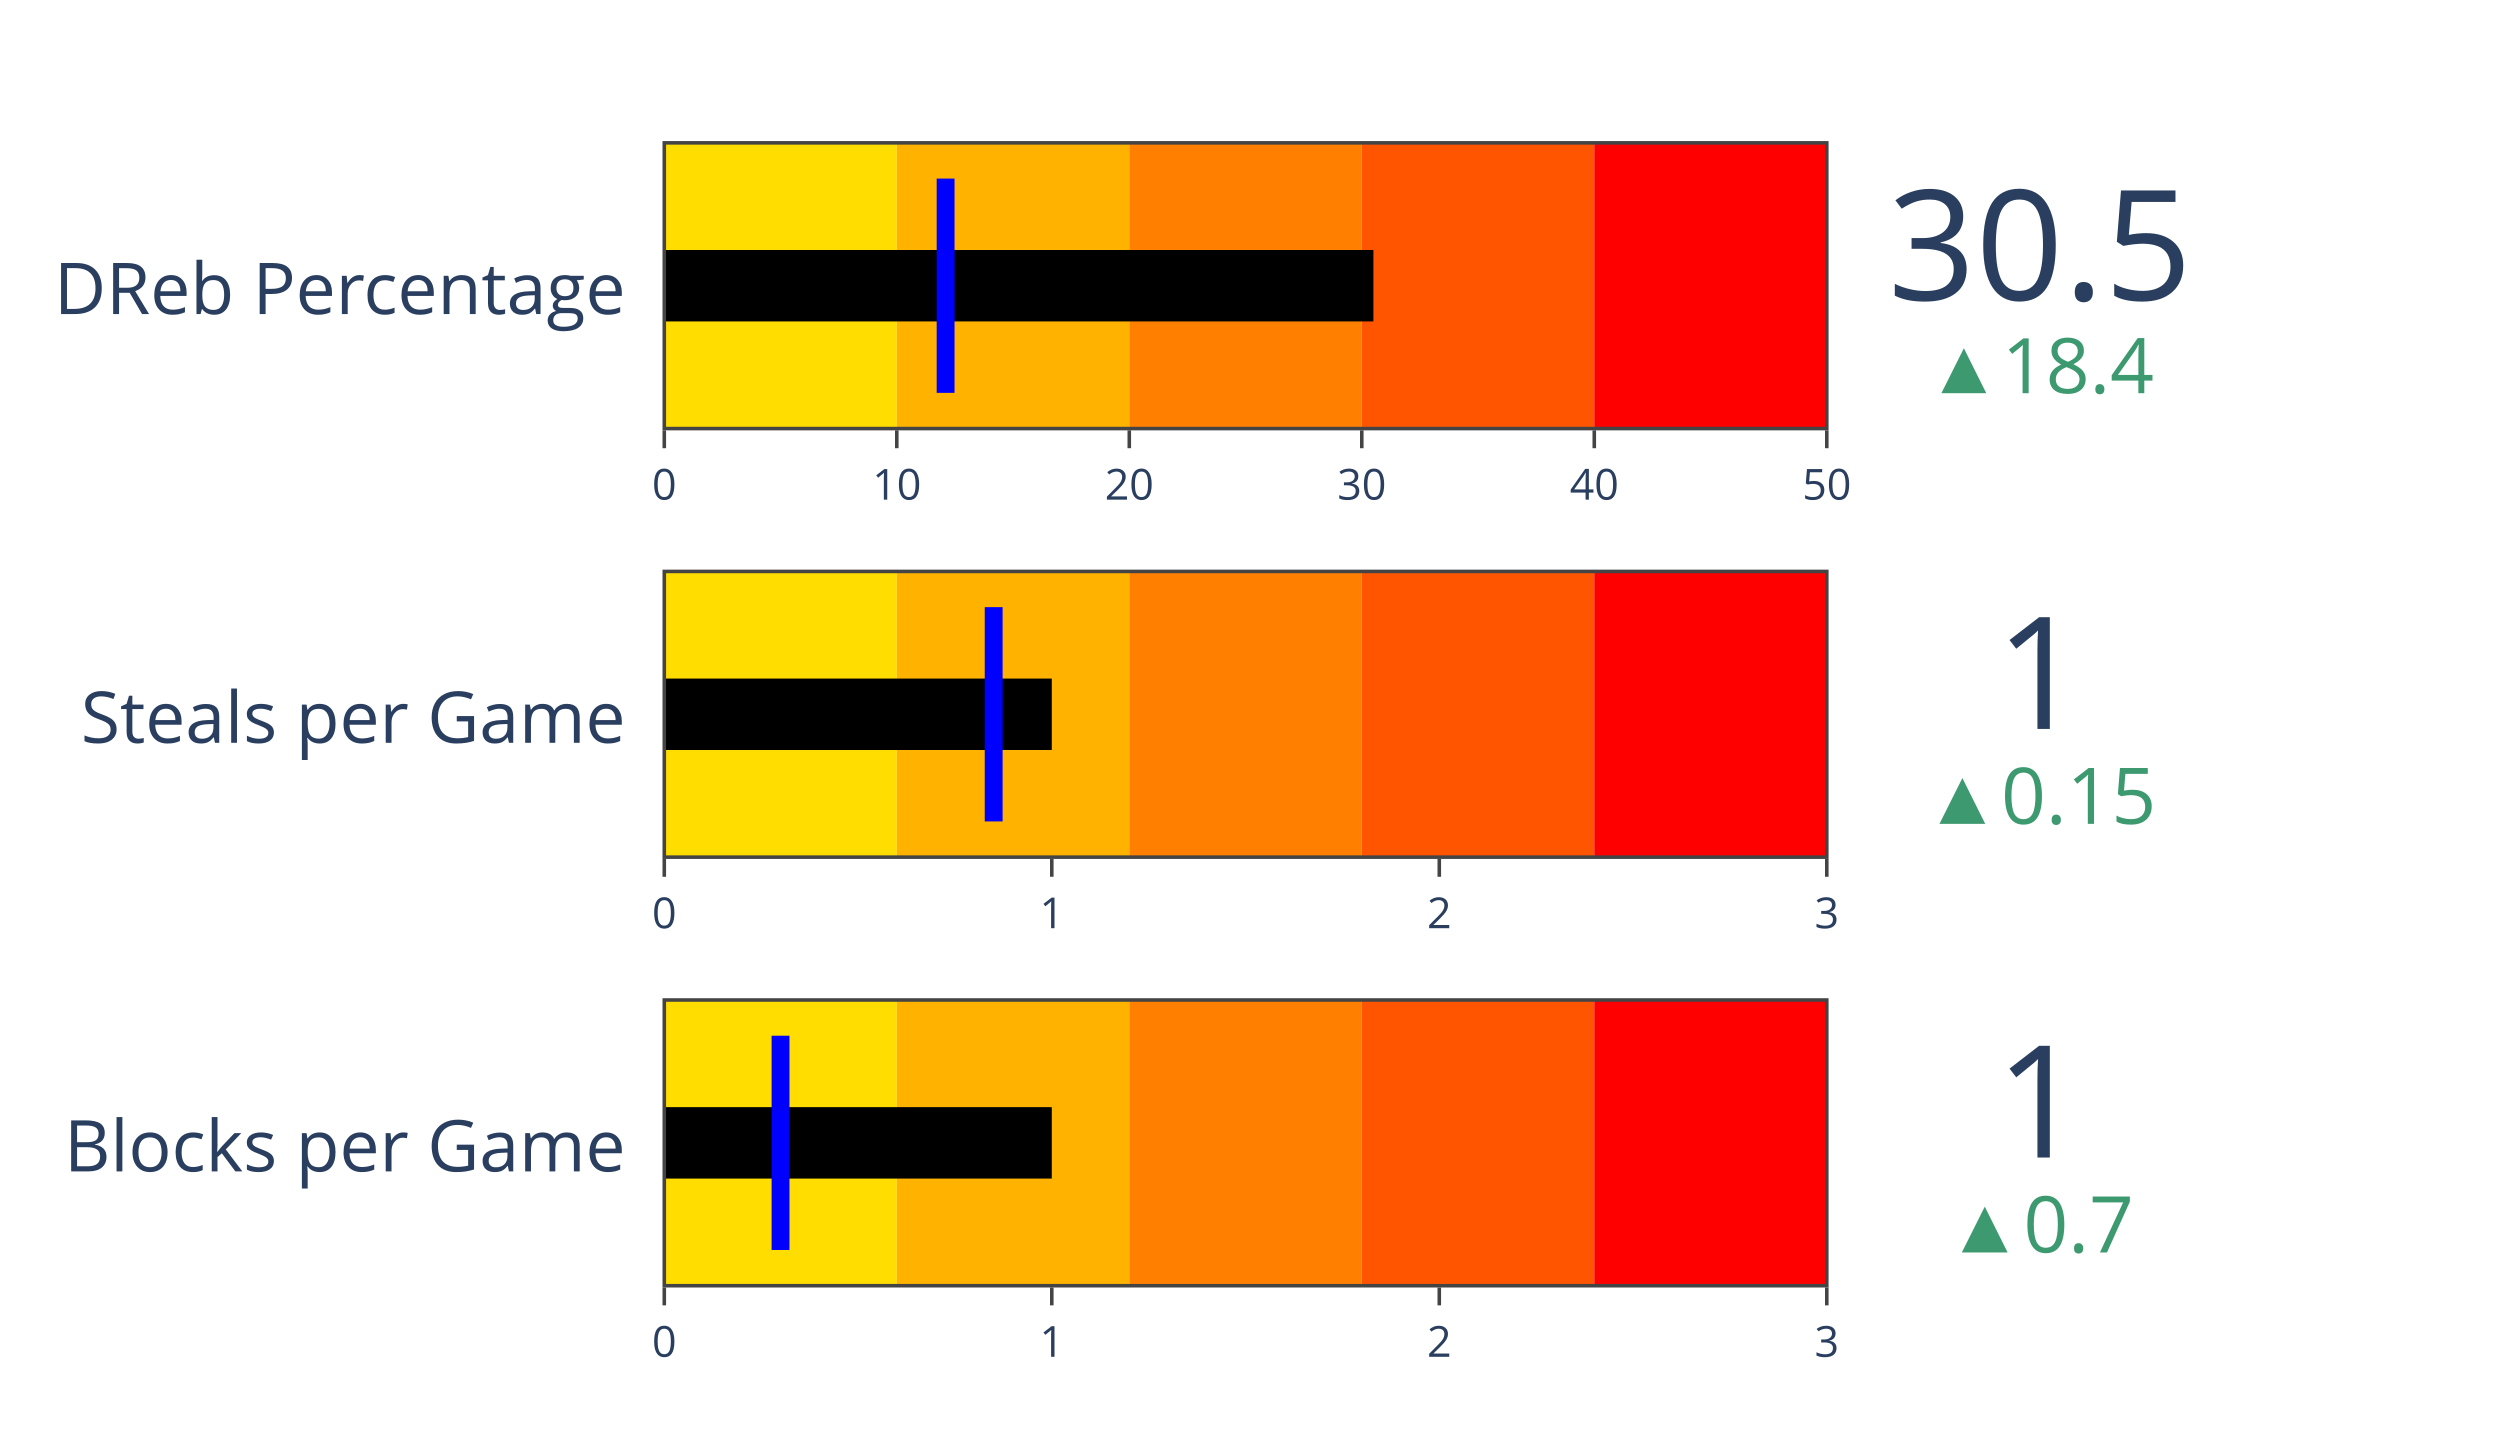
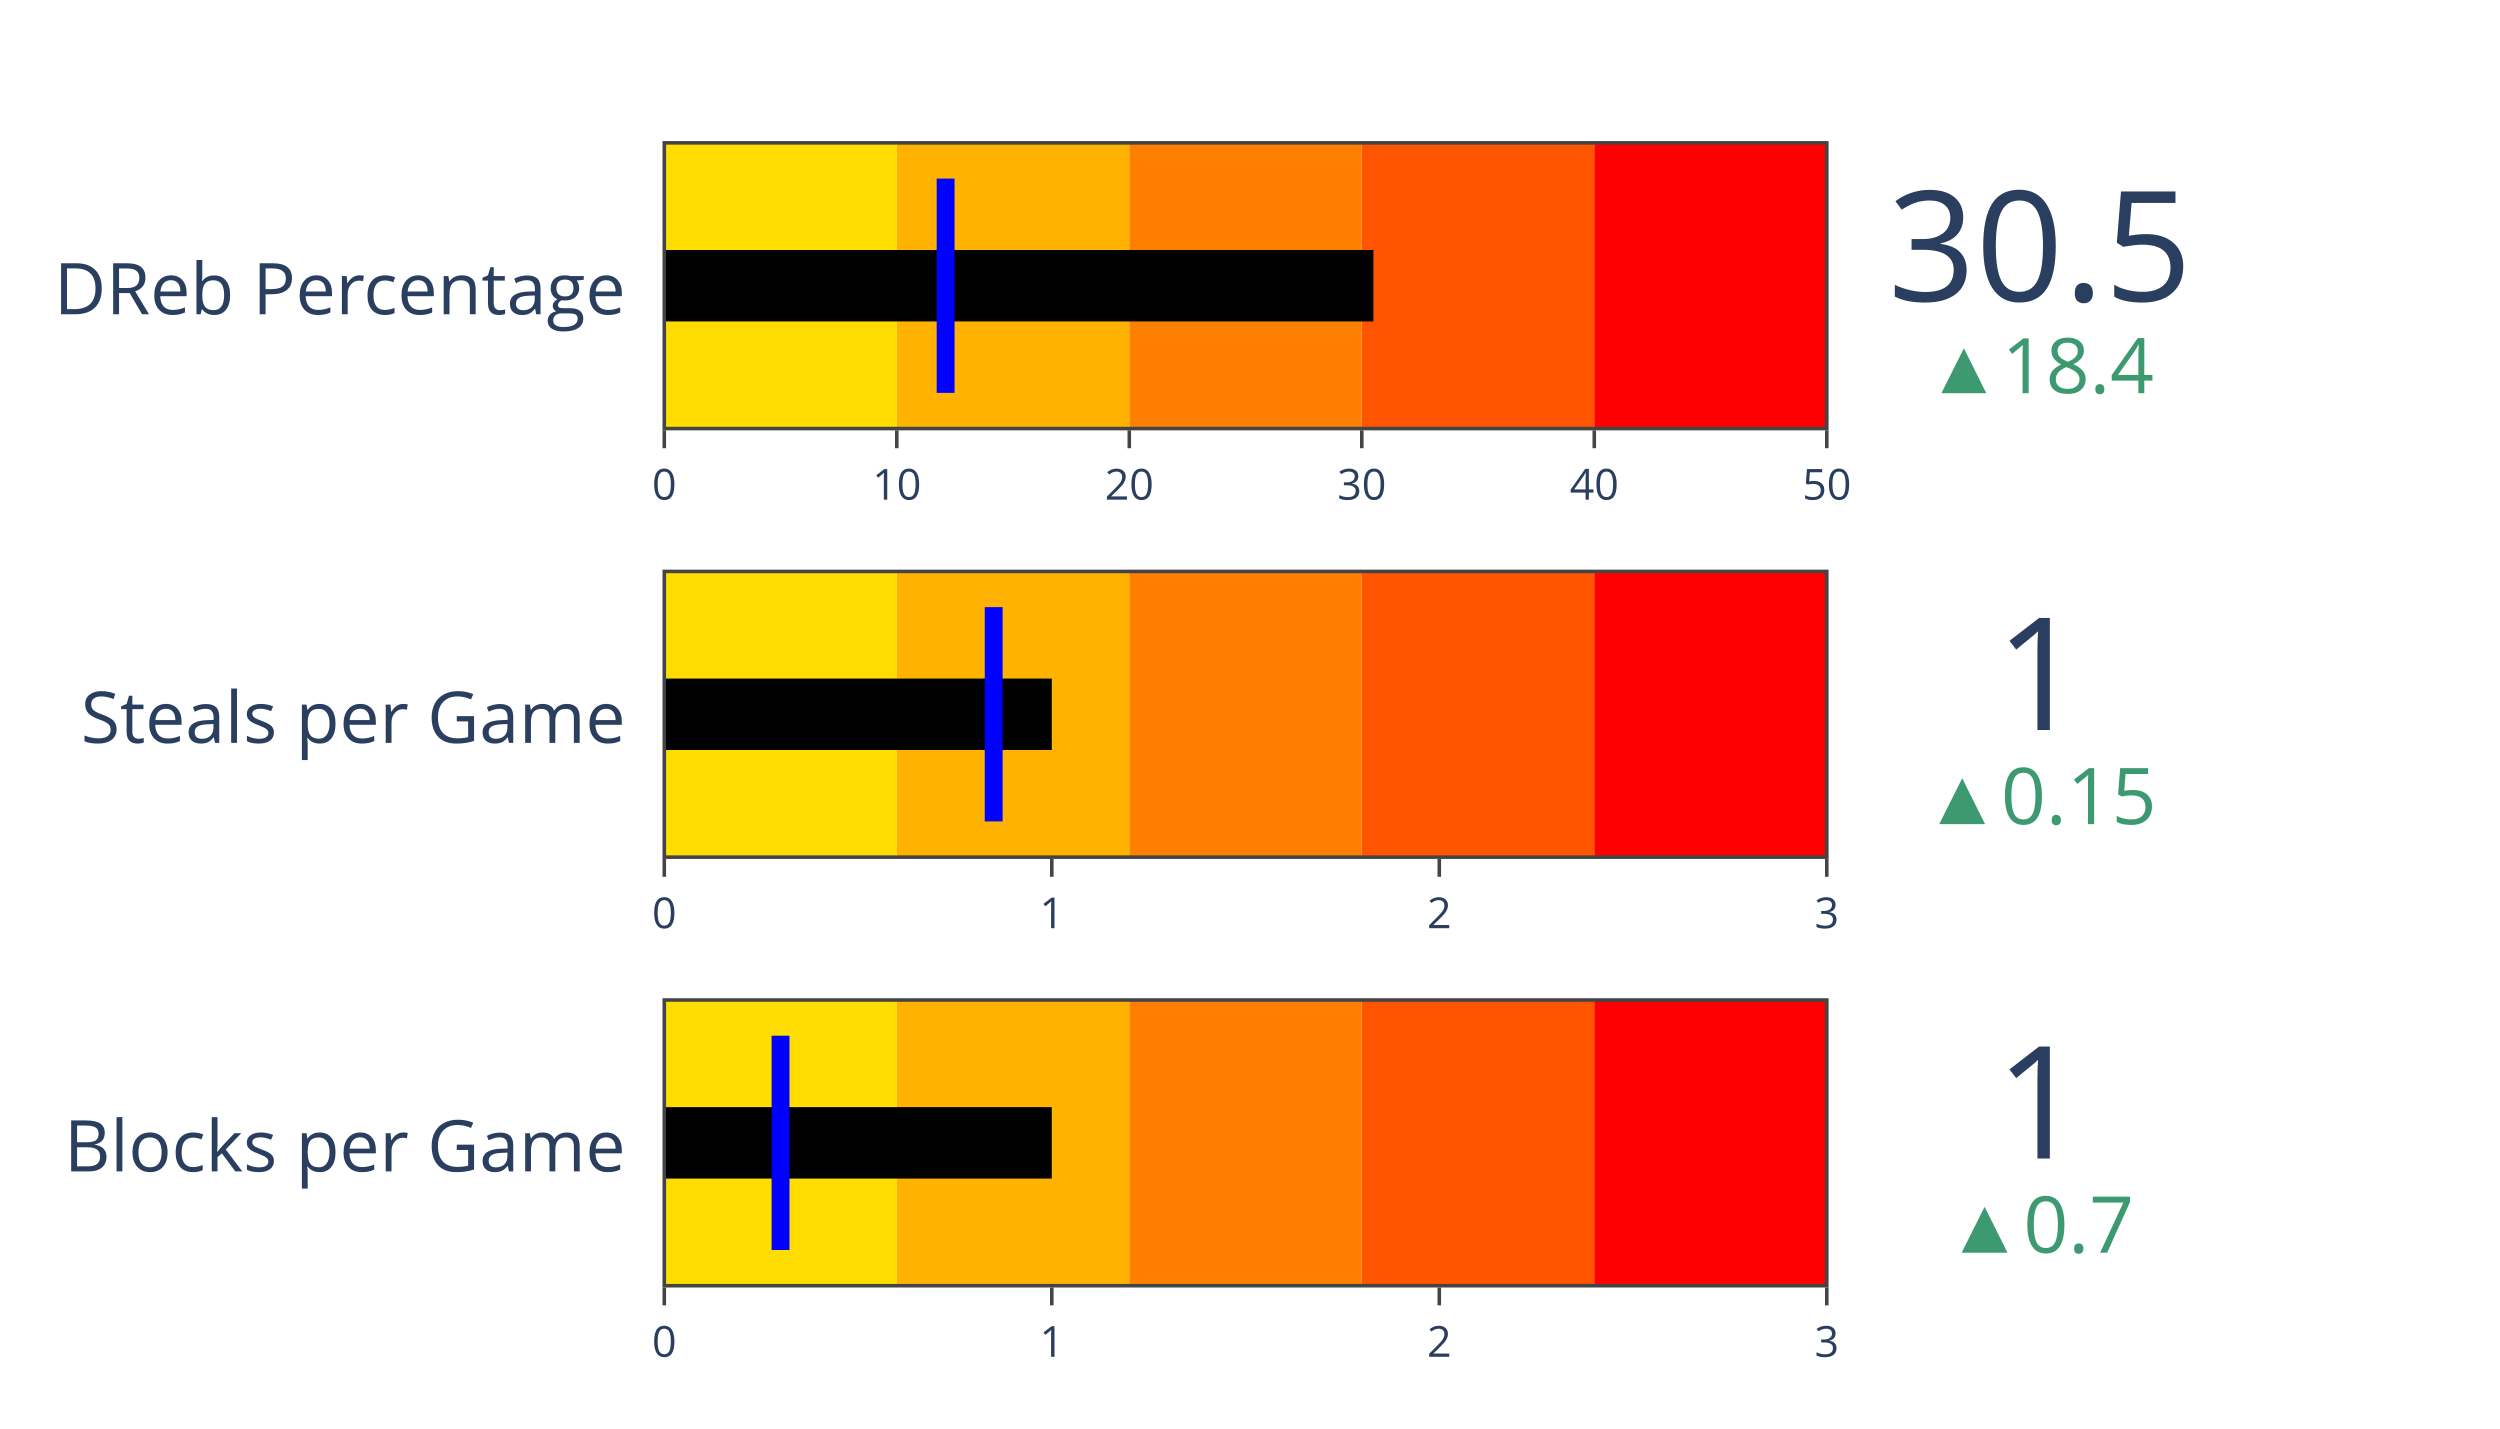
<svg xmlns="http://www.w3.org/2000/svg" class="main-svg" width="700" height="400" style="" viewBox="0 0 700 400">
  <rect x="0" y="0" width="700" height="400" style="fill: rgb(255, 255, 255); fill-opacity: 1;" />
-   <defs id="defs-0fa438">
+   <defs id="defs-fb7526">
    <g class="clips" />
    <g class="gradients" />
  </defs>
  <g class="bglayer" />
  <g class="layer-below">
    <g class="imagelayer" />
    <g class="shapelayer" />
  </g>
  <g class="cartesianlayer" />
  <g class="polarlayer" />
  <g class="ternarylayer" />
  <g class="geolayer" />
  <g class="funnelarealayer" />
  <g class="pielayer" />
  <g class="treemaplayer" />
  <g class="sunburstlayer" />
  <g class="glimages" />
-   <defs id="topdefs-0fa438">
+   <defs id="topdefs-fb7526">
    <g class="clips" />
  </defs>
  <g class="indicatorlayer">
    <g class="trace">
-       <g class="numbers" transform="translate(571.175,324.1096) scale(0.5479452)">
+       <g class="numbers" transform="translate(571.175,324.3948) scale(0.5493562)">
        <text text-anchor="middle" class="number" x="0" y="0" style="font-family: 'Open Sans', verdana, arial, sans-serif; font-size: 80px; fill: rgb(42, 63, 95); fill-opacity: 1; white-space: pre;">1</text>
-         <text text-anchor="middle" class="delta" x="0" y="0" style="font-family: 'Open Sans', verdana, arial, sans-serif; font-size: 40px; fill: rgb(61, 153, 112); fill-opacity: 1; white-space: pre;" dy="48.5">▲0.7</text>
+         <text text-anchor="middle" class="delta" x="0" y="0" style="font-family: 'Open Sans', verdana, arial, sans-serif; font-size: 40px; fill: rgb(61, 153, 112); fill-opacity: 1; white-space: pre;" dy="48">▲0.7</text>
      </g>
      <g class="bullet" transform="translate(186, 280)">
        <g class="bg-bullet">
          <rect width="325.5" x="0" y="0" height="80" style="stroke: rgb(68, 68, 68); stroke-opacity: 1; fill: rgb(255, 255, 255); fill-opacity: 1; stroke-width: 0;" />
        </g>
        <g class="bg-bullet">
          <rect width="65.1" x="0" y="0" height="80" style="stroke: rgb(68, 68, 68); stroke-opacity: 1; fill: rgb(255, 221, 0); fill-opacity: 1; stroke-width: 0;" />
        </g>
        <g class="bg-bullet">
          <rect width="65.1" x="65.1" y="0" height="80" style="stroke: rgb(68, 68, 68); stroke-opacity: 1; fill: rgb(255, 179, 0); fill-opacity: 1; stroke-width: 0;" />
        </g>
        <g class="bg-bullet">
          <rect width="65.1" x="130.2" y="0" height="80" style="stroke: rgb(68, 68, 68); stroke-opacity: 1; fill: rgb(255, 128, 0); fill-opacity: 1; stroke-width: 0;" />
        </g>
        <g class="bg-bullet">
          <rect width="65.1" x="195.3" y="0" height="80" style="stroke: rgb(68, 68, 68); stroke-opacity: 1; fill: rgb(255, 85, 0); fill-opacity: 1; stroke-width: 0;" />
        </g>
        <g class="bg-bullet">
          <rect width="65.1" x="260.4" y="0" height="80" style="stroke: rgb(68, 68, 68); stroke-opacity: 1; fill: rgb(255, 0, 0); fill-opacity: 1; stroke-width: 0;" />
        </g>
        <g class="value-bullet">
          <rect height="20" y="30" width="108.5" style="stroke: rgb(68, 68, 68); stroke-opacity: 1; fill: rgb(0, 0, 0); fill-opacity: 1; stroke-width: 0;" />
        </g>
        <g class="threshold-bullet">
          <line x1="32.55" x2="32.55" y1="10" y2="70" style="stroke: rgb(0, 0, 255); stroke-opacity: 1; stroke-width: 5;" />
        </g>
        <g class="gauge-outline">
          <rect width="325.5" x="0" y="0" height="80" style="stroke: rgb(68, 68, 68); stroke-opacity: 1; fill: rgb(0, 0, 0); fill-opacity: 0; stroke-width: 1;" />
        </g>
      </g>
      <g class="bulletaxis crisp">
        <path class="xbulletaxistick ticks crisp" d="M0,360.5v5" transform="translate(186,0)" style="stroke: rgb(68, 68, 68); stroke-opacity: 1; stroke-width: 1px;" />
        <path class="xbulletaxistick ticks crisp" d="M0,360.5v5" transform="translate(294.5,0)" style="stroke: rgb(68, 68, 68); stroke-opacity: 1; stroke-width: 1px;" />
        <path class="xbulletaxistick ticks crisp" d="M0,360.5v5" transform="translate(403,0)" style="stroke: rgb(68, 68, 68); stroke-opacity: 1; stroke-width: 1px;" />
        <path class="xbulletaxistick ticks crisp" d="M0,360.5v5" transform="translate(511.5,0)" style="stroke: rgb(68, 68, 68); stroke-opacity: 1; stroke-width: 1px;" />
        <g class="xbulletaxistick">
          <text text-anchor="middle" x="0" y="379.9" transform="translate(186,0)" style="font-family: 'Open Sans', verdana, arial, sans-serif; font-size: 12px; fill: rgb(42, 63, 95); fill-opacity: 1; white-space: pre;">0</text>
        </g>
        <g class="xbulletaxistick">
          <text text-anchor="middle" x="0" y="379.9" transform="translate(294.5,0)" style="font-family: 'Open Sans', verdana, arial, sans-serif; font-size: 12px; fill: rgb(42, 63, 95); fill-opacity: 1; white-space: pre;">1</text>
        </g>
        <g class="xbulletaxistick">
          <text text-anchor="middle" x="0" y="379.9" transform="translate(403,0)" style="font-family: 'Open Sans', verdana, arial, sans-serif; font-size: 12px; fill: rgb(42, 63, 95); fill-opacity: 1; white-space: pre;">2</text>
        </g>
        <g class="xbulletaxistick">
          <text text-anchor="middle" x="0" y="379.9" transform="translate(511.5,0)" style="font-family: 'Open Sans', verdana, arial, sans-serif; font-size: 12px; fill: rgb(42, 63, 95); fill-opacity: 1; white-space: pre;">3</text>
        </g>
      </g>
-       <text class="title" text-anchor="end" x="0" y="0" style="font-family: 'Open Sans', verdana, arial, sans-serif; font-size: 20px; fill: rgb(42, 63, 95); fill-opacity: 1; white-space: pre;" transform="translate(175.15,327.9844)">Blocks per Game</text>
+       <text class="title" text-anchor="end" x="0" y="0" style="font-family: 'Open Sans', verdana, arial, sans-serif; font-size: 20px; fill: rgb(42, 63, 95); fill-opacity: 1; white-space: pre;" transform="translate(175.15,328)">Blocks per Game</text>
    </g>
    <g class="trace">
-       <g class="numbers" transform="translate(571.175,204.1096) scale(0.5479452)">
+       <g class="numbers" transform="translate(571.175,204.3948) scale(0.5493562)">
        <text text-anchor="middle" class="number" x="0" y="0" style="font-family: 'Open Sans', verdana, arial, sans-serif; font-size: 80px; fill: rgb(42, 63, 95); fill-opacity: 1; white-space: pre;">1</text>
-         <text text-anchor="middle" class="delta" x="0" y="0" style="font-family: 'Open Sans', verdana, arial, sans-serif; font-size: 40px; fill: rgb(61, 153, 112); fill-opacity: 1; white-space: pre;" dy="48.5">▲0.15</text>
+         <text text-anchor="middle" class="delta" x="0" y="0" style="font-family: 'Open Sans', verdana, arial, sans-serif; font-size: 40px; fill: rgb(61, 153, 112); fill-opacity: 1; white-space: pre;" dy="48">▲0.15</text>
      </g>
      <g class="bullet" transform="translate(186, 160)">
        <g class="bg-bullet">
          <rect width="325.5" x="0" y="0" height="80" style="stroke: rgb(68, 68, 68); stroke-opacity: 1; fill: rgb(255, 255, 255); fill-opacity: 1; stroke-width: 0;" />
        </g>
        <g class="bg-bullet">
          <rect width="65.1" x="0" y="0" height="80" style="stroke: rgb(68, 68, 68); stroke-opacity: 1; fill: rgb(255, 221, 0); fill-opacity: 1; stroke-width: 0;" />
        </g>
        <g class="bg-bullet">
          <rect width="65.1" x="65.1" y="0" height="80" style="stroke: rgb(68, 68, 68); stroke-opacity: 1; fill: rgb(255, 179, 0); fill-opacity: 1; stroke-width: 0;" />
        </g>
        <g class="bg-bullet">
          <rect width="65.1" x="130.2" y="0" height="80" style="stroke: rgb(68, 68, 68); stroke-opacity: 1; fill: rgb(255, 128, 0); fill-opacity: 1; stroke-width: 0;" />
        </g>
        <g class="bg-bullet">
          <rect width="65.1" x="195.3" y="0" height="80" style="stroke: rgb(68, 68, 68); stroke-opacity: 1; fill: rgb(255, 85, 0); fill-opacity: 1; stroke-width: 0;" />
        </g>
        <g class="bg-bullet">
          <rect width="65.1" x="260.4" y="0" height="80" style="stroke: rgb(68, 68, 68); stroke-opacity: 1; fill: rgb(255, 0, 0); fill-opacity: 1; stroke-width: 0;" />
        </g>
        <g class="value-bullet">
          <rect height="20" y="30" width="108.5" style="stroke: rgb(68, 68, 68); stroke-opacity: 1; fill: rgb(0, 0, 0); fill-opacity: 1; stroke-width: 0;" />
        </g>
        <g class="threshold-bullet">
          <line x1="92.23" x2="92.23" y1="10" y2="70" style="stroke: rgb(0, 0, 255); stroke-opacity: 1; stroke-width: 5;" />
        </g>
        <g class="gauge-outline">
          <rect width="325.5" x="0" y="0" height="80" style="stroke: rgb(68, 68, 68); stroke-opacity: 1; fill: rgb(0, 0, 0); fill-opacity: 0; stroke-width: 1;" />
        </g>
      </g>
      <g class="bulletaxis crisp">
        <path class="xbulletaxistick ticks crisp" d="M0,240.5v5" transform="translate(186,0)" style="stroke: rgb(68, 68, 68); stroke-opacity: 1; stroke-width: 1px;" />
        <path class="xbulletaxistick ticks crisp" d="M0,240.5v5" transform="translate(294.5,0)" style="stroke: rgb(68, 68, 68); stroke-opacity: 1; stroke-width: 1px;" />
        <path class="xbulletaxistick ticks crisp" d="M0,240.5v5" transform="translate(403,0)" style="stroke: rgb(68, 68, 68); stroke-opacity: 1; stroke-width: 1px;" />
        <path class="xbulletaxistick ticks crisp" d="M0,240.5v5" transform="translate(511.5,0)" style="stroke: rgb(68, 68, 68); stroke-opacity: 1; stroke-width: 1px;" />
        <g class="xbulletaxistick">
          <text text-anchor="middle" x="0" y="259.9" transform="translate(186,0)" style="font-family: 'Open Sans', verdana, arial, sans-serif; font-size: 12px; fill: rgb(42, 63, 95); fill-opacity: 1; white-space: pre;">0</text>
        </g>
        <g class="xbulletaxistick">
          <text text-anchor="middle" x="0" y="259.9" transform="translate(294.5,0)" style="font-family: 'Open Sans', verdana, arial, sans-serif; font-size: 12px; fill: rgb(42, 63, 95); fill-opacity: 1; white-space: pre;">1</text>
        </g>
        <g class="xbulletaxistick">
          <text text-anchor="middle" x="0" y="259.9" transform="translate(403,0)" style="font-family: 'Open Sans', verdana, arial, sans-serif; font-size: 12px; fill: rgb(42, 63, 95); fill-opacity: 1; white-space: pre;">2</text>
        </g>
        <g class="xbulletaxistick">
          <text text-anchor="middle" x="0" y="259.9" transform="translate(511.5,0)" style="font-family: 'Open Sans', verdana, arial, sans-serif; font-size: 12px; fill: rgb(42, 63, 95); fill-opacity: 1; white-space: pre;">3</text>
        </g>
      </g>
-       <text class="title" text-anchor="end" x="0" y="0" style="font-family: 'Open Sans', verdana, arial, sans-serif; font-size: 20px; fill: rgb(42, 63, 95); fill-opacity: 1; white-space: pre;" transform="translate(175.15,207.9844)">Steals per Game</text>
+       <text class="title" text-anchor="end" x="0" y="0" style="font-family: 'Open Sans', verdana, arial, sans-serif; font-size: 20px; fill: rgb(42, 63, 95); fill-opacity: 1; white-space: pre;" transform="translate(175.15,208)">Steals per Game</text>
    </g>
    <g class="trace">
-       <g class="numbers" transform="translate(571.175,84.03096) scale(0.5374613)">
+       <g class="numbers" transform="translate(571.175,84.29969) scale(0.5374613)">
        <text text-anchor="middle" class="number" x="0" y="0" style="font-family: 'Open Sans', verdana, arial, sans-serif; font-size: 80px; fill: rgb(42, 63, 95); fill-opacity: 1; white-space: pre;">30.5</text>
-         <text text-anchor="middle" class="delta" x="0" y="0" style="font-family: 'Open Sans', verdana, arial, sans-serif; font-size: 40px; fill: rgb(61, 153, 112); fill-opacity: 1; white-space: pre;" dy="48.5">▲18.4</text>
+         <text text-anchor="middle" class="delta" x="0" y="0" style="font-family: 'Open Sans', verdana, arial, sans-serif; font-size: 40px; fill: rgb(61, 153, 112); fill-opacity: 1; white-space: pre;" dy="48">▲18.4</text>
      </g>
      <g class="bullet" transform="translate(186, 40)">
        <g class="bg-bullet">
          <rect width="325.5" x="0" y="0" height="80" style="stroke: rgb(68, 68, 68); stroke-opacity: 1; fill: rgb(255, 255, 255); fill-opacity: 1; stroke-width: 0;" />
        </g>
        <g class="bg-bullet">
          <rect width="65.1" x="0" y="0" height="80" style="stroke: rgb(68, 68, 68); stroke-opacity: 1; fill: rgb(255, 221, 0); fill-opacity: 1; stroke-width: 0;" />
        </g>
        <g class="bg-bullet">
          <rect width="65.1" x="65.1" y="0" height="80" style="stroke: rgb(68, 68, 68); stroke-opacity: 1; fill: rgb(255, 179, 0); fill-opacity: 1; stroke-width: 0;" />
        </g>
        <g class="bg-bullet">
          <rect width="65.1" x="130.2" y="0" height="80" style="stroke: rgb(68, 68, 68); stroke-opacity: 1; fill: rgb(255, 128, 0); fill-opacity: 1; stroke-width: 0;" />
        </g>
        <g class="bg-bullet">
          <rect width="65.1" x="195.3" y="0" height="80" style="stroke: rgb(68, 68, 68); stroke-opacity: 1; fill: rgb(255, 85, 0); fill-opacity: 1; stroke-width: 0;" />
        </g>
        <g class="bg-bullet">
          <rect width="65.1" x="260.4" y="0" height="80" style="stroke: rgb(68, 68, 68); stroke-opacity: 1; fill: rgb(255, 0, 0); fill-opacity: 1; stroke-width: 0;" />
        </g>
        <g class="value-bullet">
          <rect height="20" y="30" width="198.55" style="stroke: rgb(68, 68, 68); stroke-opacity: 1; fill: rgb(0, 0, 0); fill-opacity: 1; stroke-width: 0;" />
        </g>
        <g class="threshold-bullet">
          <line x1="78.77" x2="78.77" y1="10" y2="70" style="stroke: rgb(0, 0, 255); stroke-opacity: 1; stroke-width: 5;" />
        </g>
        <g class="gauge-outline">
          <rect width="325.5" x="0" y="0" height="80" style="stroke: rgb(68, 68, 68); stroke-opacity: 1; fill: rgb(0, 0, 0); fill-opacity: 0; stroke-width: 1;" />
        </g>
      </g>
      <g class="bulletaxis crisp">
        <path class="xbulletaxistick ticks crisp" d="M0,120.5v5" transform="translate(186,0)" style="stroke: rgb(68, 68, 68); stroke-opacity: 1; stroke-width: 1px;" />
        <path class="xbulletaxistick ticks crisp" d="M0,120.5v5" transform="translate(251.1,0)" style="stroke: rgb(68, 68, 68); stroke-opacity: 1; stroke-width: 1px;" />
        <path class="xbulletaxistick ticks crisp" d="M0,120.5v5" transform="translate(316.2,0)" style="stroke: rgb(68, 68, 68); stroke-opacity: 1; stroke-width: 1px;" />
        <path class="xbulletaxistick ticks crisp" d="M0,120.5v5" transform="translate(381.3,0)" style="stroke: rgb(68, 68, 68); stroke-opacity: 1; stroke-width: 1px;" />
        <path class="xbulletaxistick ticks crisp" d="M0,120.5v5" transform="translate(446.4,0)" style="stroke: rgb(68, 68, 68); stroke-opacity: 1; stroke-width: 1px;" />
        <path class="xbulletaxistick ticks crisp" d="M0,120.5v5" transform="translate(511.5,0)" style="stroke: rgb(68, 68, 68); stroke-opacity: 1; stroke-width: 1px;" />
        <g class="xbulletaxistick">
          <text text-anchor="middle" x="0" y="139.9" transform="translate(186,0)" style="font-family: 'Open Sans', verdana, arial, sans-serif; font-size: 12px; fill: rgb(42, 63, 95); fill-opacity: 1; white-space: pre;">0</text>
        </g>
        <g class="xbulletaxistick">
          <text text-anchor="middle" x="0" y="139.9" transform="translate(251.1,0)" style="font-family: 'Open Sans', verdana, arial, sans-serif; font-size: 12px; fill: rgb(42, 63, 95); fill-opacity: 1; white-space: pre;">10</text>
        </g>
        <g class="xbulletaxistick">
          <text text-anchor="middle" x="0" y="139.9" transform="translate(316.2,0)" style="font-family: 'Open Sans', verdana, arial, sans-serif; font-size: 12px; fill: rgb(42, 63, 95); fill-opacity: 1; white-space: pre;">20</text>
        </g>
        <g class="xbulletaxistick">
          <text text-anchor="middle" x="0" y="139.9" transform="translate(381.3,0)" style="font-family: 'Open Sans', verdana, arial, sans-serif; font-size: 12px; fill: rgb(42, 63, 95); fill-opacity: 1; white-space: pre;">30</text>
        </g>
        <g class="xbulletaxistick">
          <text text-anchor="middle" x="0" y="139.9" transform="translate(446.4,0)" style="font-family: 'Open Sans', verdana, arial, sans-serif; font-size: 12px; fill: rgb(42, 63, 95); fill-opacity: 1; white-space: pre;">40</text>
        </g>
        <g class="xbulletaxistick">
          <text text-anchor="middle" x="0" y="139.9" transform="translate(511.5,0)" style="font-family: 'Open Sans', verdana, arial, sans-serif; font-size: 12px; fill: rgb(42, 63, 95); fill-opacity: 1; white-space: pre;">50</text>
        </g>
      </g>
-       <text class="title" text-anchor="end" x="0" y="0" style="font-family: 'Open Sans', verdana, arial, sans-serif; font-size: 20px; fill: rgb(42, 63, 95); fill-opacity: 1; white-space: pre;" transform="translate(175.15,87.92969)">DReb Percentage</text>
+       <text class="title" text-anchor="end" x="0" y="0" style="font-family: 'Open Sans', verdana, arial, sans-serif; font-size: 20px; fill: rgb(42, 63, 95); fill-opacity: 1; white-space: pre;" transform="translate(175.15,88)">DReb Percentage</text>
    </g>
  </g>
  <g class="layer-above">
    <g class="imagelayer" />
    <g class="shapelayer" />
  </g>
  <g class="infolayer">
    <g class="g-gtitle" />
  </g>
</svg>
